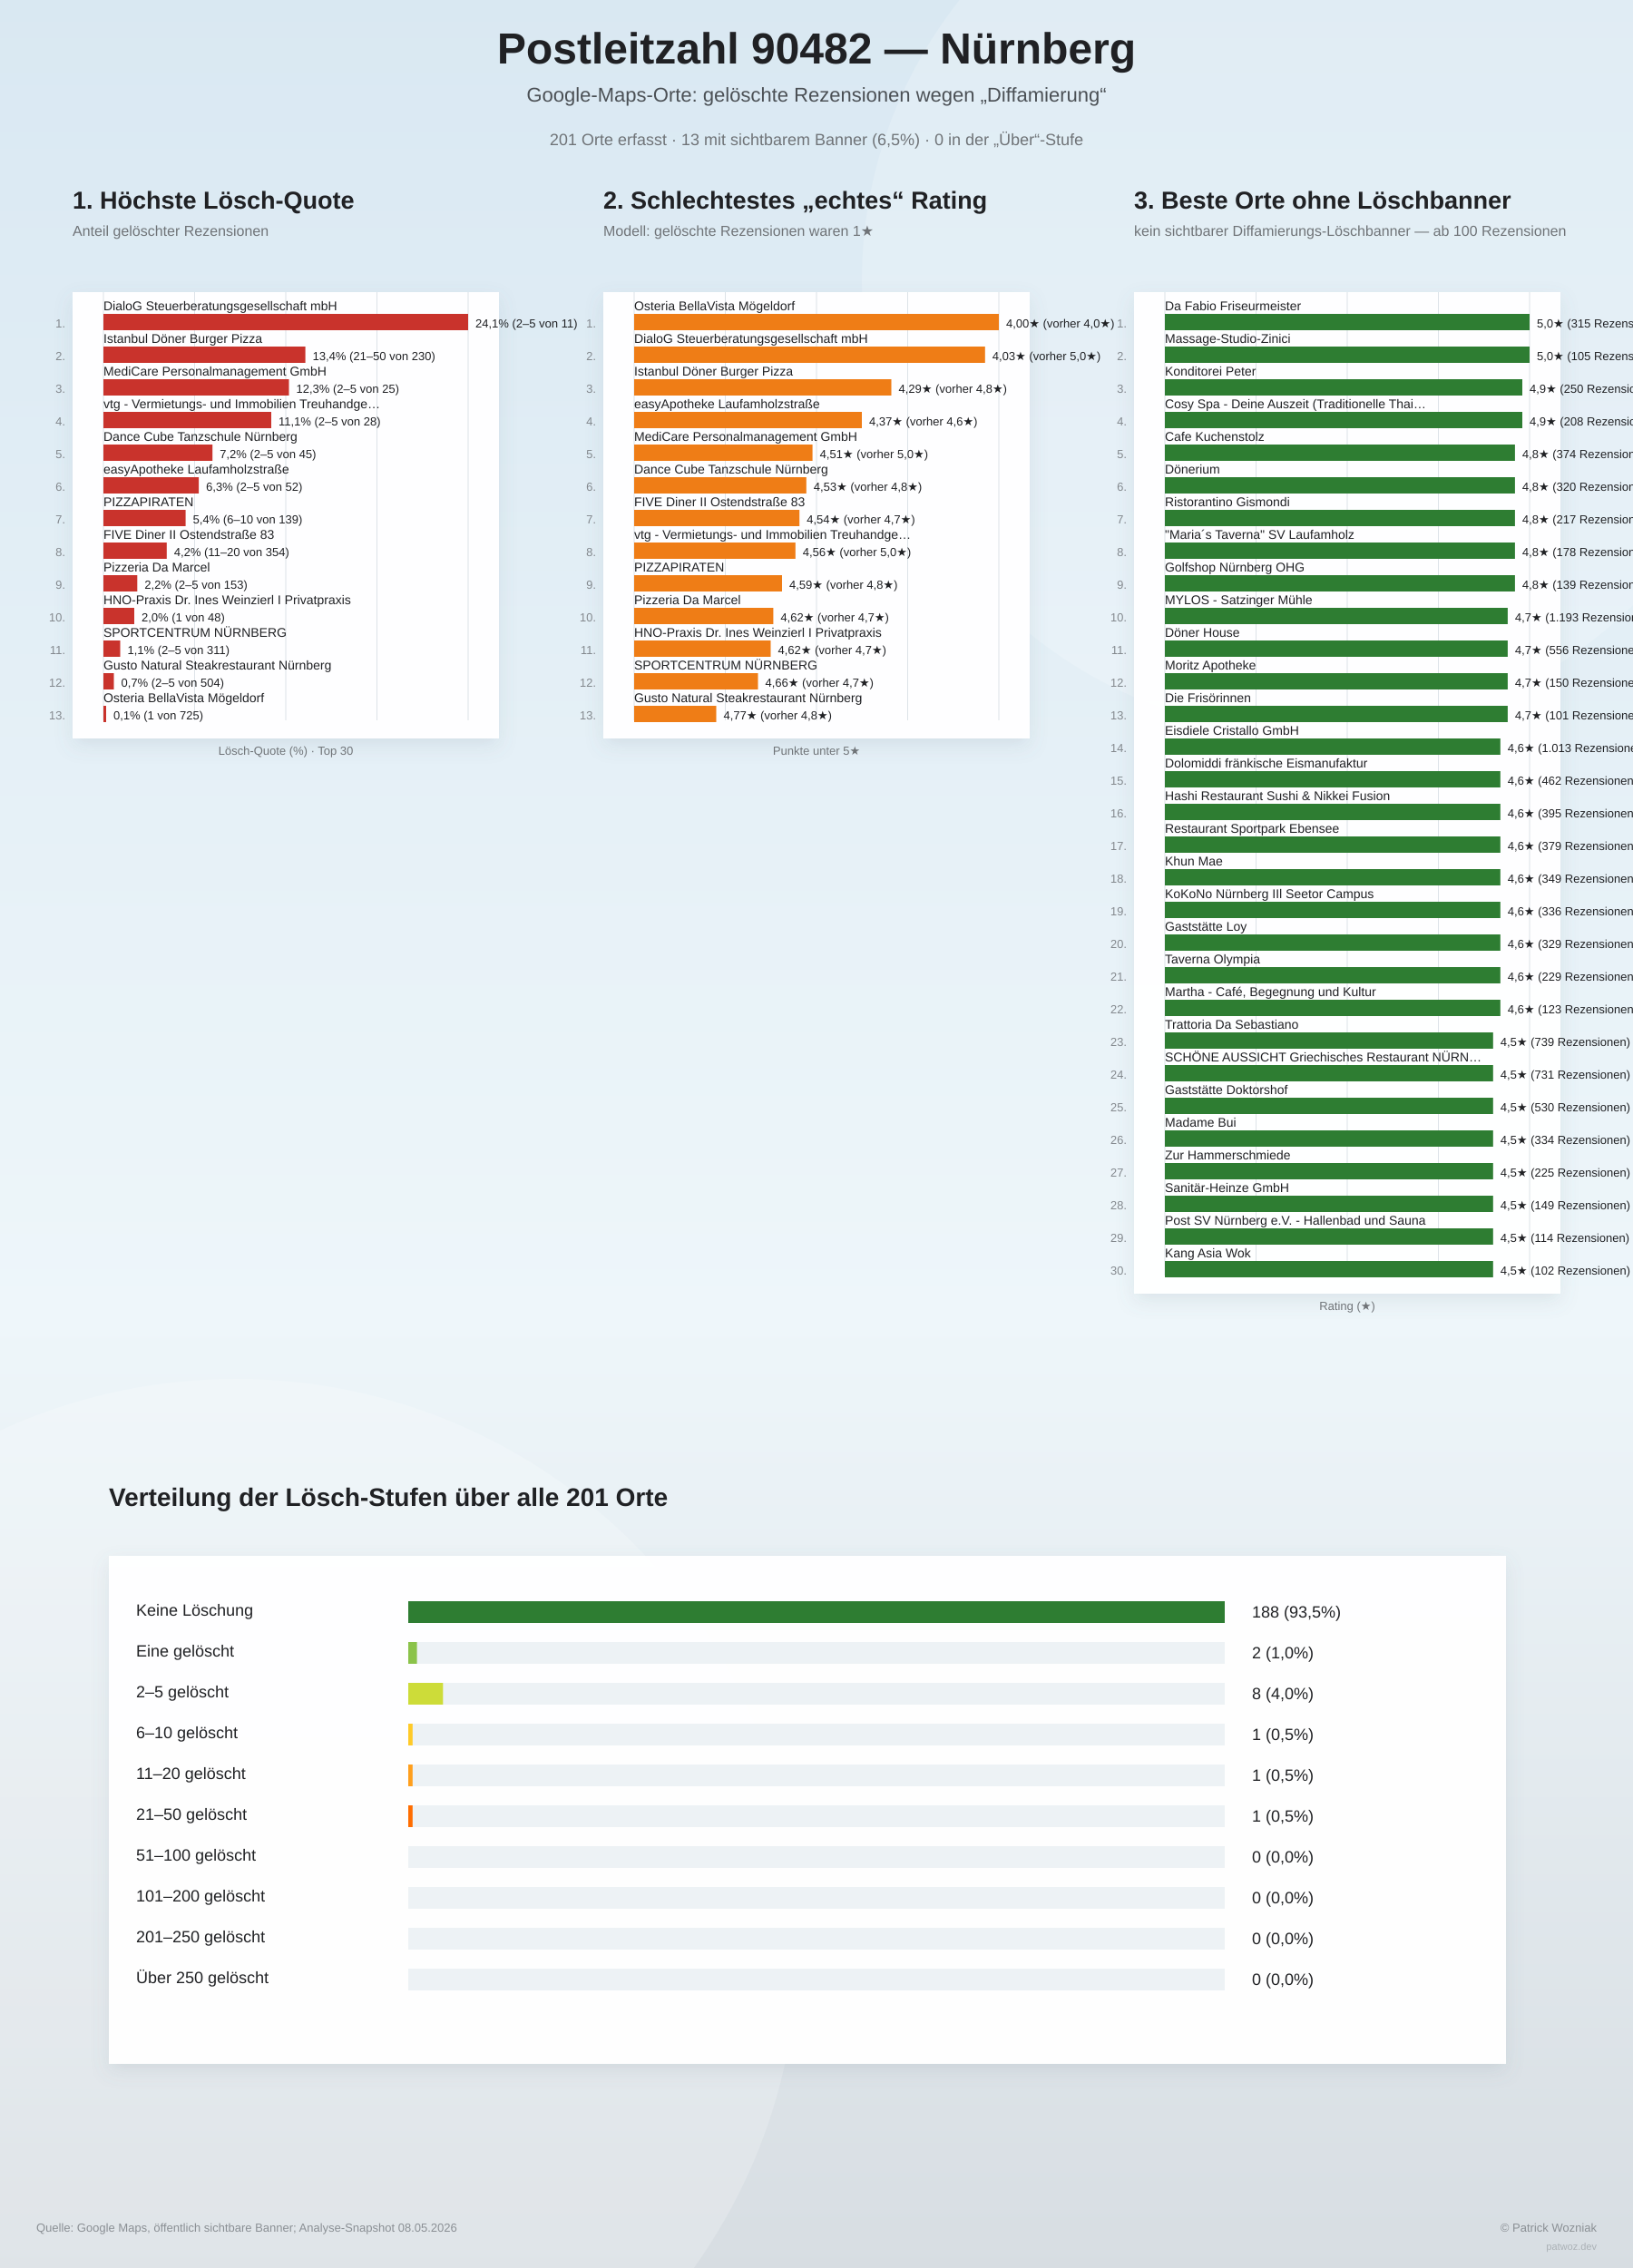
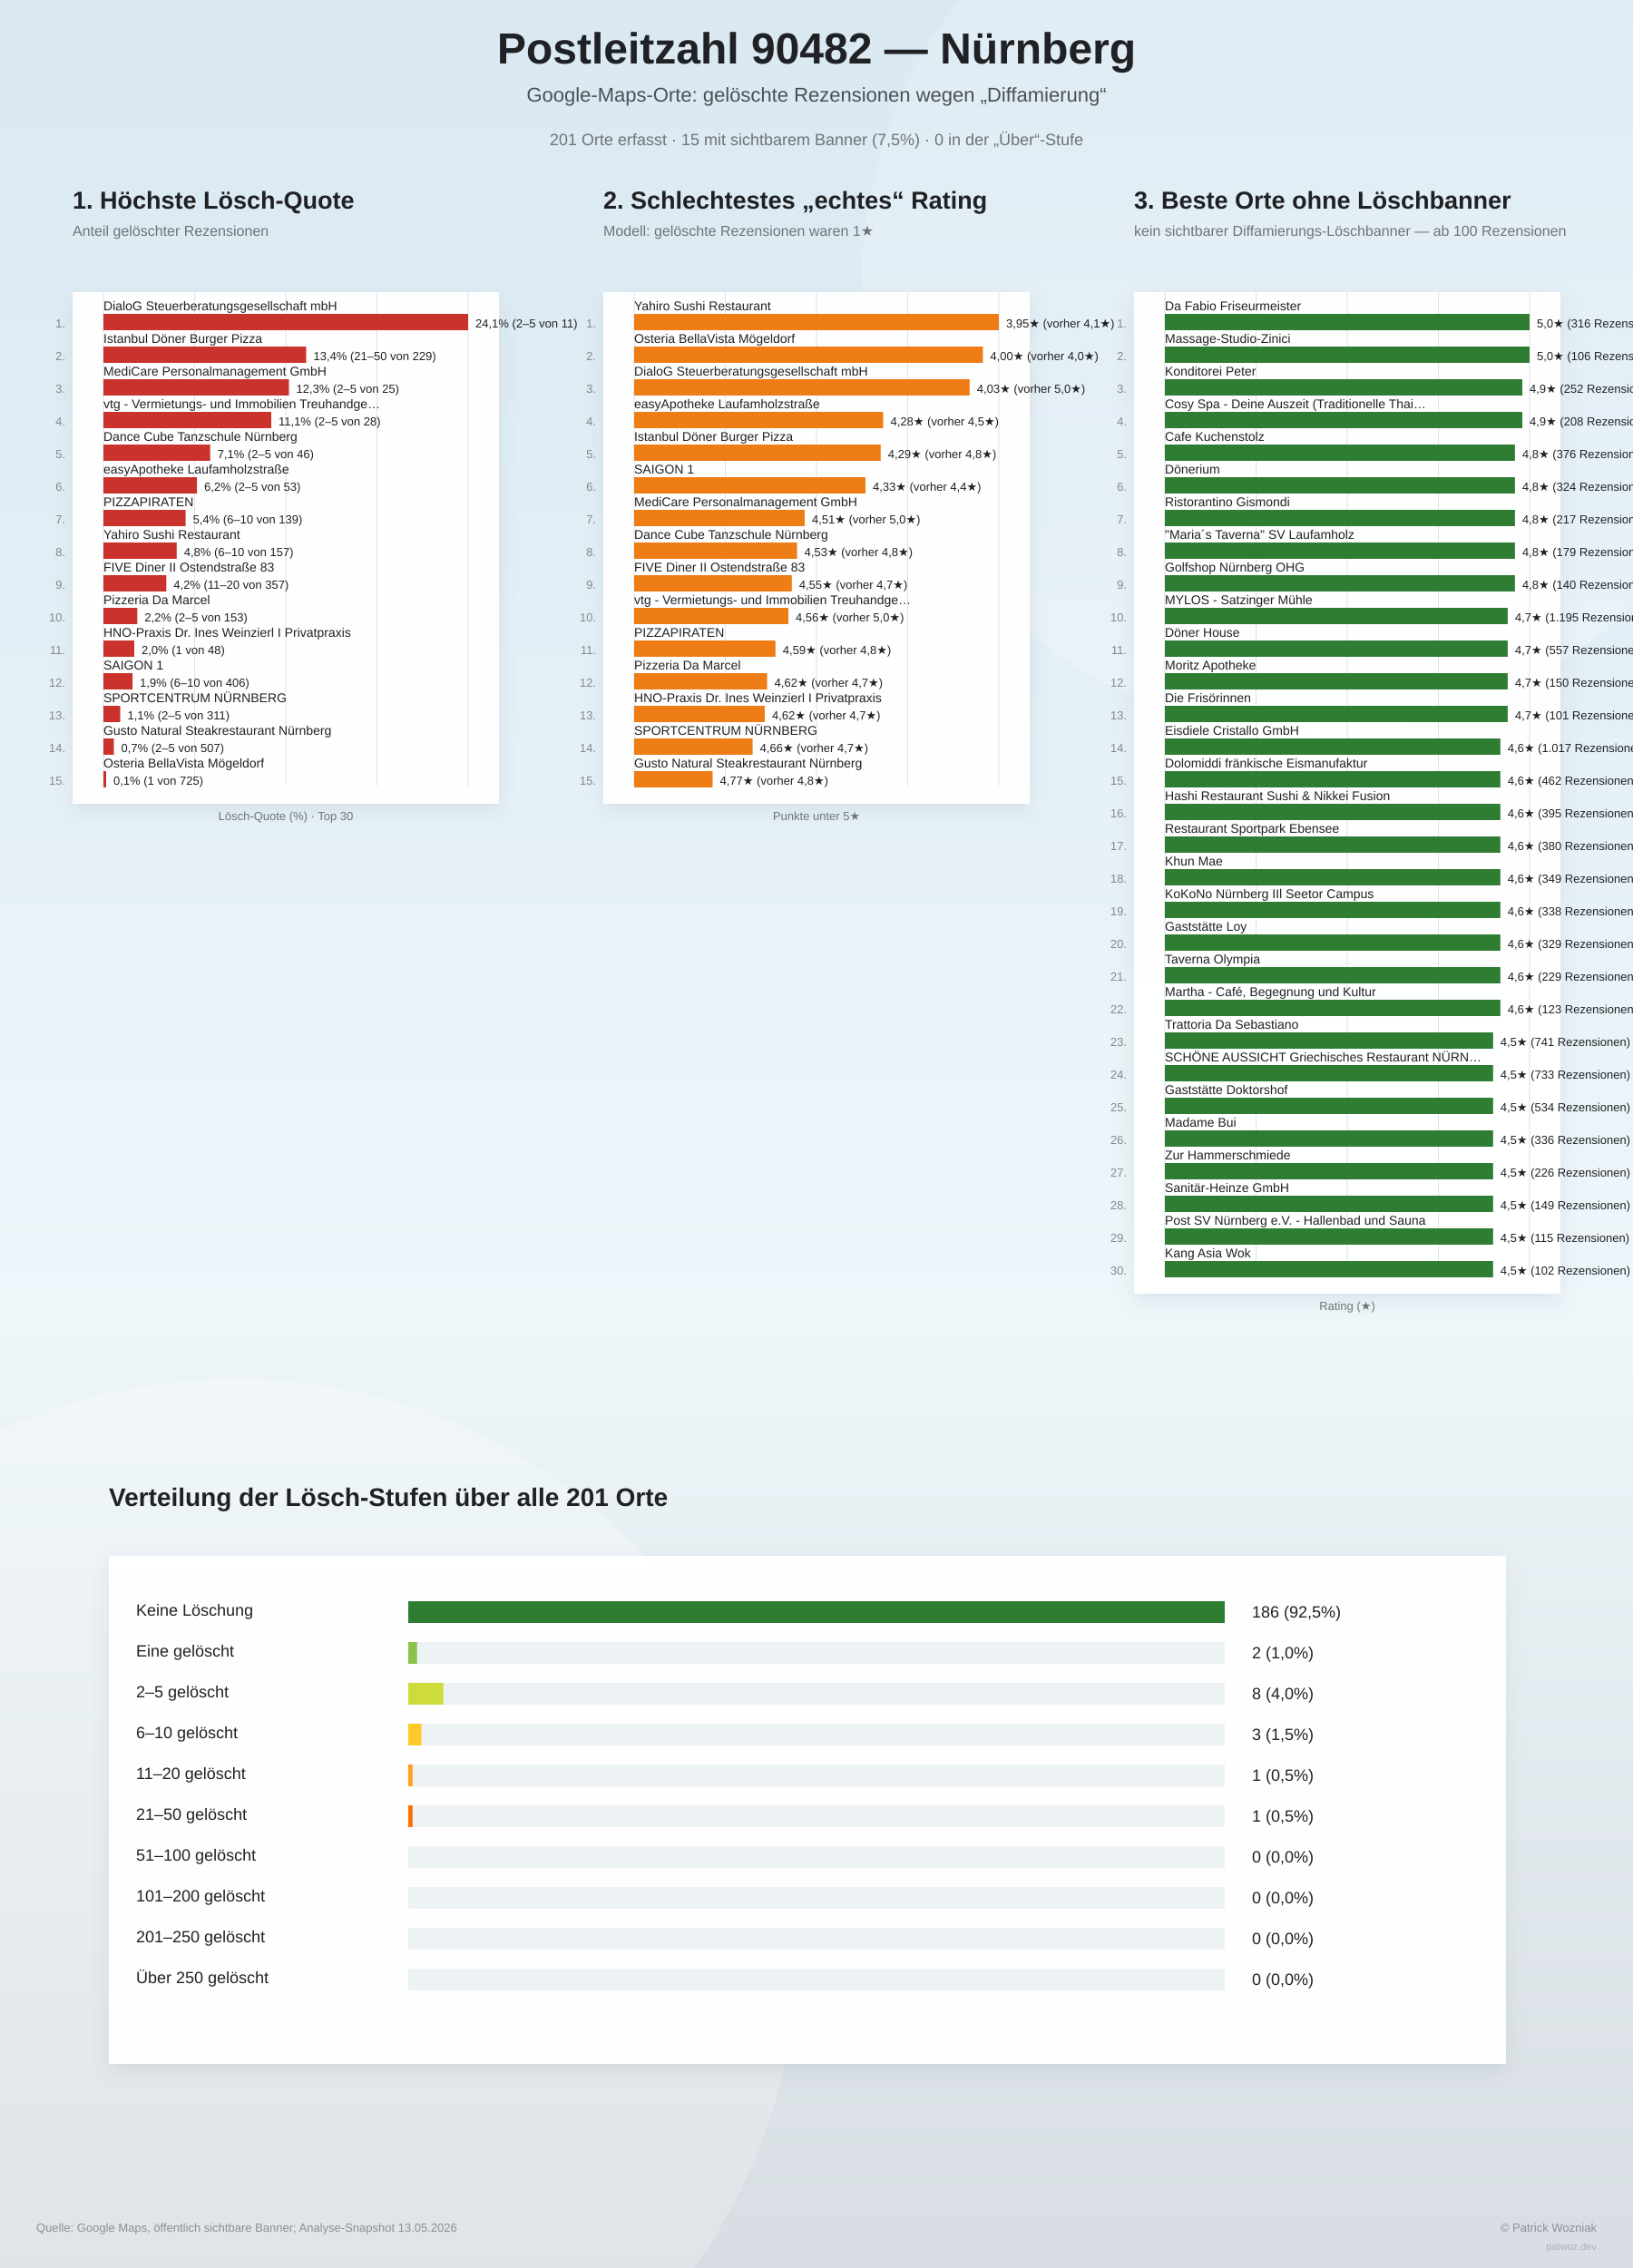
<svg xmlns="http://www.w3.org/2000/svg" width="1800" height="2500" viewBox="0 0 1800 2500">
  <defs>
    <linearGradient id="bg" x1="0" y1="0" x2="0" y2="1">
      <stop offset="0%" stop-color="#d9e8f2" />
      <stop offset="58%" stop-color="#eef6fa" />
      <stop offset="100%" stop-color="#d7dde2" />
    </linearGradient>
    <filter id="softShadow" x="-10%" y="-10%" width="120%" height="120%">
      <feDropShadow dx="0" dy="8" stdDeviation="10" flood-color="#6d7f8a" flood-opacity="0.16" />
    </filter>
  </defs>
  <rect width="100%" height="100%" fill="url(#bg)" />
  <circle cx="1450" cy="310" r="500" fill="#ffffff" opacity="0.18" />
  <circle cx="260" cy="2140" r="620" fill="#ffffff" opacity="0.20" />
  <text x="900" y="70" text-anchor="middle" font-family="Arial, sans-serif" font-size="48" font-weight="800" fill="#202124">Postleitzahl 90482 — Nürnberg</text>
  <text x="900" y="112" text-anchor="middle" font-family="Arial, sans-serif" font-size="22" fill="#4b5055">Google-Maps-Orte: gelöschte Rezensionen wegen „Diffamierung“</text>
-   <text x="900" y="160" text-anchor="middle" font-family="Arial, sans-serif" font-size="18" fill="#6f7377">201 Orte erfasst · 13 mit sichtbarem Banner (6,5%) · 0 in der „Über“-Stufe</text>
+   <text x="900" y="160" text-anchor="middle" font-family="Arial, sans-serif" font-size="18" fill="#6f7377">201 Orte erfasst · 15 mit sichtbarem Banner (7,5%) · 0 in der „Über“-Stufe</text>
  <g>
    <text x="80" y="230" font-family="Arial, sans-serif" font-size="27" font-weight="800" fill="#202124">1. Höchste Lösch-Quote</text>
    <text x="80" y="260" font-family="Arial, sans-serif" font-size="16" fill="#6f7377">Anteil gelöschter Rezensionen</text>
-     <rect x="80" y="322" width="470" height="492" fill="#ffffff" opacity="0.96" filter="url(#softShadow)" />
-     <line x1="114.0" y1="322" x2="114.0" y2="794.0" stroke="#dde3e8" stroke-width="1" />
-     <line x1="214.5" y1="322" x2="214.5" y2="794.0" stroke="#dde3e8" stroke-width="1" />
-     <line x1="315.0" y1="322" x2="315.0" y2="794.0" stroke="#dde3e8" stroke-width="1" />
-     <line x1="415.5" y1="322" x2="415.5" y2="794.0" stroke="#dde3e8" stroke-width="1" />
-     <line x1="516.0" y1="322" x2="516.0" y2="794.0" stroke="#dde3e8" stroke-width="1" />
+     <rect x="80" y="322" width="470" height="564" fill="#ffffff" opacity="0.96" filter="url(#softShadow)" />
+     <line x1="114.0" y1="322" x2="114.0" y2="866.0" stroke="#dde3e8" stroke-width="1" />
+     <line x1="214.5" y1="322" x2="214.5" y2="866.0" stroke="#dde3e8" stroke-width="1" />
+     <line x1="315.0" y1="322" x2="315.0" y2="866.0" stroke="#dde3e8" stroke-width="1" />
+     <line x1="415.5" y1="322" x2="415.5" y2="866.0" stroke="#dde3e8" stroke-width="1" />
+     <line x1="516.0" y1="322" x2="516.0" y2="866.0" stroke="#dde3e8" stroke-width="1" />
    <text x="72" y="361.0" text-anchor="end" font-family="Arial, sans-serif" font-size="13" fill="#83888d">1.</text>
    <text x="114" y="342.0" font-family="Arial, sans-serif" font-size="14" fill="#202124">DialoG Steuerberatungsgesellschaft mbH</text>
    <rect x="114" y="346.0" width="402.0" height="18" fill="#c9332c" />
    <text x="524.0" y="361.0" font-family="Arial, sans-serif" font-size="13" fill="#202124">24,1%  (2–5 von 11)</text>
    <text x="72" y="397.0" text-anchor="end" font-family="Arial, sans-serif" font-size="13" fill="#83888d">2.</text>
    <text x="114" y="378.0" font-family="Arial, sans-serif" font-size="14" fill="#202124">Istanbul Döner Burger Pizza</text>
-     <rect x="114" y="382.0" width="222.6" height="18" fill="#c9332c" />
-     <text x="344.6" y="397.0" font-family="Arial, sans-serif" font-size="13" fill="#202124">13,4%  (21–50 von 230)</text>
+     <rect x="114" y="382.0" width="223.5" height="18" fill="#c9332c" />
+     <text x="345.5" y="397.0" font-family="Arial, sans-serif" font-size="13" fill="#202124">13,4%  (21–50 von 229)</text>
    <text x="72" y="433.0" text-anchor="end" font-family="Arial, sans-serif" font-size="13" fill="#83888d">3.</text>
    <text x="114" y="414.0" font-family="Arial, sans-serif" font-size="14" fill="#202124">MediCare Personalmanagement GmbH</text>
    <rect x="114" y="418.0" width="204.5" height="18" fill="#c9332c" />
    <text x="326.5" y="433.0" font-family="Arial, sans-serif" font-size="13" fill="#202124">12,3%  (2–5 von 25)</text>
    <text x="72" y="469.0" text-anchor="end" font-family="Arial, sans-serif" font-size="13" fill="#83888d">4.</text>
    <text x="114" y="450.0" font-family="Arial, sans-serif" font-size="14" fill="#202124">vtg - Vermietungs- und Immobilien Treuhandge…</text>
    <rect x="114" y="454.0" width="185.0" height="18" fill="#c9332c" />
    <text x="307.0" y="469.0" font-family="Arial, sans-serif" font-size="13" fill="#202124">11,1%  (2–5 von 28)</text>
    <text x="72" y="505.0" text-anchor="end" font-family="Arial, sans-serif" font-size="13" fill="#83888d">5.</text>
    <text x="114" y="486.0" font-family="Arial, sans-serif" font-size="14" fill="#202124">Dance Cube Tanzschule Nürnberg</text>
-     <rect x="114" y="490.0" width="120.2" height="18" fill="#c9332c" />
-     <text x="242.2" y="505.0" font-family="Arial, sans-serif" font-size="13" fill="#202124">7,2%  (2–5 von 45)</text>
+     <rect x="114" y="490.0" width="117.7" height="18" fill="#c9332c" />
+     <text x="239.7" y="505.0" font-family="Arial, sans-serif" font-size="13" fill="#202124">7,1%  (2–5 von 46)</text>
    <text x="72" y="541.0" text-anchor="end" font-family="Arial, sans-serif" font-size="13" fill="#83888d">6.</text>
    <text x="114" y="522.0" font-family="Arial, sans-serif" font-size="14" fill="#202124">easyApotheke Laufamholzstraße</text>
-     <rect x="114" y="526.0" width="105.1" height="18" fill="#c9332c" />
-     <text x="227.1" y="541.0" font-family="Arial, sans-serif" font-size="13" fill="#202124">6,3%  (2–5 von 52)</text>
+     <rect x="114" y="526.0" width="103.1" height="18" fill="#c9332c" />
+     <text x="225.1" y="541.0" font-family="Arial, sans-serif" font-size="13" fill="#202124">6,2%  (2–5 von 53)</text>
    <text x="72" y="577.0" text-anchor="end" font-family="Arial, sans-serif" font-size="13" fill="#83888d">7.</text>
    <text x="114" y="558.0" font-family="Arial, sans-serif" font-size="14" fill="#202124">PIZZAPIRATEN</text>
    <rect x="114" y="562.0" width="90.6" height="18" fill="#c9332c" />
    <text x="212.6" y="577.0" font-family="Arial, sans-serif" font-size="13" fill="#202124">5,4%  (6–10 von 139)</text>
    <text x="72" y="613.0" text-anchor="end" font-family="Arial, sans-serif" font-size="13" fill="#83888d">8.</text>
-     <text x="114" y="594.0" font-family="Arial, sans-serif" font-size="14" fill="#202124">FIVE Diner II Ostendstraße 83</text>
-     <rect x="114" y="598.0" width="69.8" height="18" fill="#c9332c" />
-     <text x="191.8" y="613.0" font-family="Arial, sans-serif" font-size="13" fill="#202124">4,2%  (11–20 von 354)</text>
+     <text x="114" y="594.0" font-family="Arial, sans-serif" font-size="14" fill="#202124">Yahiro Sushi Restaurant</text>
+     <rect x="114" y="598.0" width="80.8" height="18" fill="#c9332c" />
+     <text x="202.8" y="613.0" font-family="Arial, sans-serif" font-size="13" fill="#202124">4,8%  (6–10 von 157)</text>
    <text x="72" y="649.0" text-anchor="end" font-family="Arial, sans-serif" font-size="13" fill="#83888d">9.</text>
-     <text x="114" y="630.0" font-family="Arial, sans-serif" font-size="14" fill="#202124">Pizzeria Da Marcel</text>
-     <rect x="114" y="634.0" width="37.3" height="18" fill="#c9332c" />
-     <text x="159.3" y="649.0" font-family="Arial, sans-serif" font-size="13" fill="#202124">2,2%  (2–5 von 153)</text>
+     <text x="114" y="630.0" font-family="Arial, sans-serif" font-size="14" fill="#202124">FIVE Diner II Ostendstraße 83</text>
+     <rect x="114" y="634.0" width="69.3" height="18" fill="#c9332c" />
+     <text x="191.3" y="649.0" font-family="Arial, sans-serif" font-size="13" fill="#202124">4,2%  (11–20 von 357)</text>
    <text x="72" y="685.0" text-anchor="end" font-family="Arial, sans-serif" font-size="13" fill="#83888d">10.</text>
-     <text x="114" y="666.0" font-family="Arial, sans-serif" font-size="14" fill="#202124">HNO-Praxis Dr. Ines Weinzierl I Privatpraxis</text>
-     <rect x="114" y="670.0" width="34.0" height="18" fill="#c9332c" />
-     <text x="156.0" y="685.0" font-family="Arial, sans-serif" font-size="13" fill="#202124">2,0%  (1 von 48)</text>
+     <text x="114" y="666.0" font-family="Arial, sans-serif" font-size="14" fill="#202124">Pizzeria Da Marcel</text>
+     <rect x="114" y="670.0" width="37.3" height="18" fill="#c9332c" />
+     <text x="159.3" y="685.0" font-family="Arial, sans-serif" font-size="13" fill="#202124">2,2%  (2–5 von 153)</text>
    <text x="72" y="721.0" text-anchor="end" font-family="Arial, sans-serif" font-size="13" fill="#83888d">11.</text>
-     <text x="114" y="702.0" font-family="Arial, sans-serif" font-size="14" fill="#202124">SPORTCENTRUM NÜRNBERG</text>
-     <rect x="114" y="706.0" width="18.5" height="18" fill="#c9332c" />
-     <text x="140.5" y="721.0" font-family="Arial, sans-serif" font-size="13" fill="#202124">1,1%  (2–5 von 311)</text>
+     <text x="114" y="702.0" font-family="Arial, sans-serif" font-size="14" fill="#202124">HNO-Praxis Dr. Ines Weinzierl I Privatpraxis</text>
+     <rect x="114" y="706.0" width="34.0" height="18" fill="#c9332c" />
+     <text x="156.0" y="721.0" font-family="Arial, sans-serif" font-size="13" fill="#202124">2,0%  (1 von 48)</text>
    <text x="72" y="757.0" text-anchor="end" font-family="Arial, sans-serif" font-size="13" fill="#83888d">12.</text>
-     <text x="114" y="738.0" font-family="Arial, sans-serif" font-size="14" fill="#202124">Gusto Natural Steakrestaurant Nürnberg</text>
-     <rect x="114" y="742.0" width="11.5" height="18" fill="#c9332c" />
-     <text x="133.5" y="757.0" font-family="Arial, sans-serif" font-size="13" fill="#202124">0,7%  (2–5 von 504)</text>
+     <text x="114" y="738.0" font-family="Arial, sans-serif" font-size="14" fill="#202124">SAIGON 1</text>
+     <rect x="114" y="742.0" width="32.1" height="18" fill="#c9332c" />
+     <text x="154.1" y="757.0" font-family="Arial, sans-serif" font-size="13" fill="#202124">1,9%  (6–10 von 406)</text>
    <text x="72" y="793.0" text-anchor="end" font-family="Arial, sans-serif" font-size="13" fill="#83888d">13.</text>
-     <text x="114" y="774.0" font-family="Arial, sans-serif" font-size="14" fill="#202124">Osteria BellaVista Mögeldorf</text>
-     <rect x="114" y="778.0" width="3.0" height="18" fill="#c9332c" />
-     <text x="125.0" y="793.0" font-family="Arial, sans-serif" font-size="13" fill="#202124">0,1%  (1 von 725)</text>
-     <text x="315" y="832.0" text-anchor="middle" font-family="Arial, sans-serif" font-size="13" fill="#6f7377">Lösch-Quote (%) · Top 30</text>
+     <text x="114" y="774.0" font-family="Arial, sans-serif" font-size="14" fill="#202124">SPORTCENTRUM NÜRNBERG</text>
+     <rect x="114" y="778.0" width="18.5" height="18" fill="#c9332c" />
+     <text x="140.5" y="793.0" font-family="Arial, sans-serif" font-size="13" fill="#202124">1,1%  (2–5 von 311)</text>
+     <text x="72" y="829.0" text-anchor="end" font-family="Arial, sans-serif" font-size="13" fill="#83888d">14.</text>
+     <text x="114" y="810.0" font-family="Arial, sans-serif" font-size="14" fill="#202124">Gusto Natural Steakrestaurant Nürnberg</text>
+     <rect x="114" y="814.0" width="11.5" height="18" fill="#c9332c" />
+     <text x="133.5" y="829.0" font-family="Arial, sans-serif" font-size="13" fill="#202124">0,7%  (2–5 von 507)</text>
+     <text x="72" y="865.0" text-anchor="end" font-family="Arial, sans-serif" font-size="13" fill="#83888d">15.</text>
+     <text x="114" y="846.0" font-family="Arial, sans-serif" font-size="14" fill="#202124">Osteria BellaVista Mögeldorf</text>
+     <rect x="114" y="850.0" width="3.0" height="18" fill="#c9332c" />
+     <text x="125.0" y="865.0" font-family="Arial, sans-serif" font-size="13" fill="#202124">0,1%  (1 von 725)</text>
+     <text x="315" y="904.0" text-anchor="middle" font-family="Arial, sans-serif" font-size="13" fill="#6f7377">Lösch-Quote (%) · Top 30</text>
  </g>
  <g>
    <text x="665" y="230" font-family="Arial, sans-serif" font-size="27" font-weight="800" fill="#202124">2. Schlechtestes „echtes“ Rating</text>
    <text x="665" y="260" font-family="Arial, sans-serif" font-size="16" fill="#6f7377">Modell: gelöschte Rezensionen waren 1★</text>
-     <rect x="665" y="322" width="470" height="492" fill="#ffffff" opacity="0.96" filter="url(#softShadow)" />
-     <line x1="699.0" y1="322" x2="699.0" y2="794.0" stroke="#dde3e8" stroke-width="1" />
-     <line x1="799.5" y1="322" x2="799.5" y2="794.0" stroke="#dde3e8" stroke-width="1" />
-     <line x1="900.0" y1="322" x2="900.0" y2="794.0" stroke="#dde3e8" stroke-width="1" />
-     <line x1="1000.5" y1="322" x2="1000.5" y2="794.0" stroke="#dde3e8" stroke-width="1" />
-     <line x1="1101.0" y1="322" x2="1101.0" y2="794.0" stroke="#dde3e8" stroke-width="1" />
+     <rect x="665" y="322" width="470" height="564" fill="#ffffff" opacity="0.96" filter="url(#softShadow)" />
+     <line x1="699.0" y1="322" x2="699.0" y2="866.0" stroke="#dde3e8" stroke-width="1" />
+     <line x1="799.5" y1="322" x2="799.5" y2="866.0" stroke="#dde3e8" stroke-width="1" />
+     <line x1="900.0" y1="322" x2="900.0" y2="866.0" stroke="#dde3e8" stroke-width="1" />
+     <line x1="1000.5" y1="322" x2="1000.5" y2="866.0" stroke="#dde3e8" stroke-width="1" />
+     <line x1="1101.0" y1="322" x2="1101.0" y2="866.0" stroke="#dde3e8" stroke-width="1" />
    <text x="657" y="361.0" text-anchor="end" font-family="Arial, sans-serif" font-size="13" fill="#83888d">1.</text>
-     <text x="699" y="342.0" font-family="Arial, sans-serif" font-size="14" fill="#202124">Osteria BellaVista Mögeldorf</text>
+     <text x="699" y="342.0" font-family="Arial, sans-serif" font-size="14" fill="#202124">Yahiro Sushi Restaurant</text>
    <rect x="699" y="346.0" width="402.0" height="18" fill="#ef7d16" />
-     <text x="1109.0" y="361.0" font-family="Arial, sans-serif" font-size="13" fill="#202124">4,00★  (vorher 4,0★)</text>
+     <text x="1109.0" y="361.0" font-family="Arial, sans-serif" font-size="13" fill="#202124">3,95★  (vorher 4,1★)</text>
    <text x="657" y="397.0" text-anchor="end" font-family="Arial, sans-serif" font-size="13" fill="#83888d">2.</text>
-     <text x="699" y="378.0" font-family="Arial, sans-serif" font-size="14" fill="#202124">DialoG Steuerberatungsgesellschaft mbH</text>
-     <rect x="699" y="382.0" width="386.8" height="18" fill="#ef7d16" />
-     <text x="1093.8" y="397.0" font-family="Arial, sans-serif" font-size="13" fill="#202124">4,03★  (vorher 5,0★)</text>
+     <text x="699" y="378.0" font-family="Arial, sans-serif" font-size="14" fill="#202124">Osteria BellaVista Mögeldorf</text>
+     <rect x="699" y="382.0" width="384.4" height="18" fill="#ef7d16" />
+     <text x="1091.4" y="397.0" font-family="Arial, sans-serif" font-size="13" fill="#202124">4,00★  (vorher 4,0★)</text>
    <text x="657" y="433.0" text-anchor="end" font-family="Arial, sans-serif" font-size="13" fill="#83888d">3.</text>
-     <text x="699" y="414.0" font-family="Arial, sans-serif" font-size="14" fill="#202124">Istanbul Döner Burger Pizza</text>
-     <rect x="699" y="418.0" width="283.5" height="18" fill="#ef7d16" />
-     <text x="990.5" y="433.0" font-family="Arial, sans-serif" font-size="13" fill="#202124">4,29★  (vorher 4,8★)</text>
+     <text x="699" y="414.0" font-family="Arial, sans-serif" font-size="14" fill="#202124">DialoG Steuerberatungsgesellschaft mbH</text>
+     <rect x="699" y="418.0" width="369.8" height="18" fill="#ef7d16" />
+     <text x="1076.8" y="433.0" font-family="Arial, sans-serif" font-size="13" fill="#202124">4,03★  (vorher 5,0★)</text>
    <text x="657" y="469.0" text-anchor="end" font-family="Arial, sans-serif" font-size="13" fill="#83888d">4.</text>
    <text x="699" y="450.0" font-family="Arial, sans-serif" font-size="14" fill="#202124">easyApotheke Laufamholzstraße</text>
-     <rect x="699" y="454.0" width="251.0" height="18" fill="#ef7d16" />
-     <text x="958.0" y="469.0" font-family="Arial, sans-serif" font-size="13" fill="#202124">4,37★  (vorher 4,6★)</text>
+     <rect x="699" y="454.0" width="274.5" height="18" fill="#ef7d16" />
+     <text x="981.5" y="469.0" font-family="Arial, sans-serif" font-size="13" fill="#202124">4,28★  (vorher 4,5★)</text>
    <text x="657" y="505.0" text-anchor="end" font-family="Arial, sans-serif" font-size="13" fill="#83888d">5.</text>
-     <text x="699" y="486.0" font-family="Arial, sans-serif" font-size="14" fill="#202124">MediCare Personalmanagement GmbH</text>
-     <rect x="699" y="490.0" width="196.6" height="18" fill="#ef7d16" />
-     <text x="903.6" y="505.0" font-family="Arial, sans-serif" font-size="13" fill="#202124">4,51★  (vorher 5,0★)</text>
+     <text x="699" y="486.0" font-family="Arial, sans-serif" font-size="14" fill="#202124">Istanbul Döner Burger Pizza</text>
+     <rect x="699" y="490.0" width="271.8" height="18" fill="#ef7d16" />
+     <text x="978.8" y="505.0" font-family="Arial, sans-serif" font-size="13" fill="#202124">4,29★  (vorher 4,8★)</text>
    <text x="657" y="541.0" text-anchor="end" font-family="Arial, sans-serif" font-size="13" fill="#83888d">6.</text>
-     <text x="699" y="522.0" font-family="Arial, sans-serif" font-size="14" fill="#202124">Dance Cube Tanzschule Nürnberg</text>
-     <rect x="699" y="526.0" width="189.8" height="18" fill="#ef7d16" />
-     <text x="896.8" y="541.0" font-family="Arial, sans-serif" font-size="13" fill="#202124">4,53★  (vorher 4,8★)</text>
+     <text x="699" y="522.0" font-family="Arial, sans-serif" font-size="14" fill="#202124">SAIGON 1</text>
+     <rect x="699" y="526.0" width="255.0" height="18" fill="#ef7d16" />
+     <text x="962.0" y="541.0" font-family="Arial, sans-serif" font-size="13" fill="#202124">4,33★  (vorher 4,4★)</text>
    <text x="657" y="577.0" text-anchor="end" font-family="Arial, sans-serif" font-size="13" fill="#83888d">7.</text>
-     <text x="699" y="558.0" font-family="Arial, sans-serif" font-size="14" fill="#202124">FIVE Diner II Ostendstraße 83</text>
-     <rect x="699" y="562.0" width="182.2" height="18" fill="#ef7d16" />
-     <text x="889.2" y="577.0" font-family="Arial, sans-serif" font-size="13" fill="#202124">4,54★  (vorher 4,7★)</text>
+     <text x="699" y="558.0" font-family="Arial, sans-serif" font-size="14" fill="#202124">MediCare Personalmanagement GmbH</text>
+     <rect x="699" y="562.0" width="188.0" height="18" fill="#ef7d16" />
+     <text x="895.0" y="577.0" font-family="Arial, sans-serif" font-size="13" fill="#202124">4,51★  (vorher 5,0★)</text>
    <text x="657" y="613.0" text-anchor="end" font-family="Arial, sans-serif" font-size="13" fill="#83888d">8.</text>
-     <text x="699" y="594.0" font-family="Arial, sans-serif" font-size="14" fill="#202124">vtg - Vermietungs- und Immobilien Treuhandge…</text>
-     <rect x="699" y="598.0" width="177.8" height="18" fill="#ef7d16" />
-     <text x="884.8" y="613.0" font-family="Arial, sans-serif" font-size="13" fill="#202124">4,56★  (vorher 5,0★)</text>
+     <text x="699" y="594.0" font-family="Arial, sans-serif" font-size="14" fill="#202124">Dance Cube Tanzschule Nürnberg</text>
+     <rect x="699" y="598.0" width="179.6" height="18" fill="#ef7d16" />
+     <text x="886.6" y="613.0" font-family="Arial, sans-serif" font-size="13" fill="#202124">4,53★  (vorher 4,8★)</text>
    <text x="657" y="649.0" text-anchor="end" font-family="Arial, sans-serif" font-size="13" fill="#83888d">9.</text>
-     <text x="699" y="630.0" font-family="Arial, sans-serif" font-size="14" fill="#202124">PIZZAPIRATEN</text>
-     <rect x="699" y="634.0" width="163.0" height="18" fill="#ef7d16" />
-     <text x="870.0" y="649.0" font-family="Arial, sans-serif" font-size="13" fill="#202124">4,59★  (vorher 4,8★)</text>
+     <text x="699" y="630.0" font-family="Arial, sans-serif" font-size="14" fill="#202124">FIVE Diner II Ostendstraße 83</text>
+     <rect x="699" y="634.0" width="173.8" height="18" fill="#ef7d16" />
+     <text x="880.8" y="649.0" font-family="Arial, sans-serif" font-size="13" fill="#202124">4,55★  (vorher 4,7★)</text>
    <text x="657" y="685.0" text-anchor="end" font-family="Arial, sans-serif" font-size="13" fill="#83888d">10.</text>
-     <text x="699" y="666.0" font-family="Arial, sans-serif" font-size="14" fill="#202124">Pizzeria Da Marcel</text>
-     <rect x="699" y="670.0" width="153.4" height="18" fill="#ef7d16" />
-     <text x="860.4" y="685.0" font-family="Arial, sans-serif" font-size="13" fill="#202124">4,62★  (vorher 4,7★)</text>
+     <text x="699" y="666.0" font-family="Arial, sans-serif" font-size="14" fill="#202124">vtg - Vermietungs- und Immobilien Treuhandge…</text>
+     <rect x="699" y="670.0" width="170.0" height="18" fill="#ef7d16" />
+     <text x="877.0" y="685.0" font-family="Arial, sans-serif" font-size="13" fill="#202124">4,56★  (vorher 5,0★)</text>
    <text x="657" y="721.0" text-anchor="end" font-family="Arial, sans-serif" font-size="13" fill="#83888d">11.</text>
-     <text x="699" y="702.0" font-family="Arial, sans-serif" font-size="14" fill="#202124">HNO-Praxis Dr. Ines Weinzierl I Privatpraxis</text>
-     <rect x="699" y="706.0" width="150.5" height="18" fill="#ef7d16" />
-     <text x="857.5" y="721.0" font-family="Arial, sans-serif" font-size="13" fill="#202124">4,62★  (vorher 4,7★)</text>
+     <text x="699" y="702.0" font-family="Arial, sans-serif" font-size="14" fill="#202124">PIZZAPIRATEN</text>
+     <rect x="699" y="706.0" width="155.8" height="18" fill="#ef7d16" />
+     <text x="862.8" y="721.0" font-family="Arial, sans-serif" font-size="13" fill="#202124">4,59★  (vorher 4,8★)</text>
    <text x="657" y="757.0" text-anchor="end" font-family="Arial, sans-serif" font-size="13" fill="#83888d">12.</text>
-     <text x="699" y="738.0" font-family="Arial, sans-serif" font-size="14" fill="#202124">SPORTCENTRUM NÜRNBERG</text>
-     <rect x="699" y="742.0" width="136.5" height="18" fill="#ef7d16" />
-     <text x="843.5" y="757.0" font-family="Arial, sans-serif" font-size="13" fill="#202124">4,66★  (vorher 4,7★)</text>
+     <text x="699" y="738.0" font-family="Arial, sans-serif" font-size="14" fill="#202124">Pizzeria Da Marcel</text>
+     <rect x="699" y="742.0" width="146.6" height="18" fill="#ef7d16" />
+     <text x="853.6" y="757.0" font-family="Arial, sans-serif" font-size="13" fill="#202124">4,62★  (vorher 4,7★)</text>
    <text x="657" y="793.0" text-anchor="end" font-family="Arial, sans-serif" font-size="13" fill="#83888d">13.</text>
-     <text x="699" y="774.0" font-family="Arial, sans-serif" font-size="14" fill="#202124">Gusto Natural Steakrestaurant Nürnberg</text>
-     <rect x="699" y="778.0" width="90.5" height="18" fill="#ef7d16" />
-     <text x="797.5" y="793.0" font-family="Arial, sans-serif" font-size="13" fill="#202124">4,77★  (vorher 4,8★)</text>
-     <text x="900" y="832.0" text-anchor="middle" font-family="Arial, sans-serif" font-size="13" fill="#6f7377">Punkte unter 5★</text>
+     <text x="699" y="774.0" font-family="Arial, sans-serif" font-size="14" fill="#202124">HNO-Praxis Dr. Ines Weinzierl I Privatpraxis</text>
+     <rect x="699" y="778.0" width="144.0" height="18" fill="#ef7d16" />
+     <text x="851.0" y="793.0" font-family="Arial, sans-serif" font-size="13" fill="#202124">4,62★  (vorher 4,7★)</text>
+     <text x="657" y="829.0" text-anchor="end" font-family="Arial, sans-serif" font-size="13" fill="#83888d">14.</text>
+     <text x="699" y="810.0" font-family="Arial, sans-serif" font-size="14" fill="#202124">SPORTCENTRUM NÜRNBERG</text>
+     <rect x="699" y="814.0" width="130.6" height="18" fill="#ef7d16" />
+     <text x="837.6" y="829.0" font-family="Arial, sans-serif" font-size="13" fill="#202124">4,66★  (vorher 4,7★)</text>
+     <text x="657" y="865.0" text-anchor="end" font-family="Arial, sans-serif" font-size="13" fill="#83888d">15.</text>
+     <text x="699" y="846.0" font-family="Arial, sans-serif" font-size="14" fill="#202124">Gusto Natural Steakrestaurant Nürnberg</text>
+     <rect x="699" y="850.0" width="86.5" height="18" fill="#ef7d16" />
+     <text x="793.5" y="865.0" font-family="Arial, sans-serif" font-size="13" fill="#202124">4,77★  (vorher 4,8★)</text>
+     <text x="900" y="904.0" text-anchor="middle" font-family="Arial, sans-serif" font-size="13" fill="#6f7377">Punkte unter 5★</text>
  </g>
  <g>
    <text x="1250" y="230" font-family="Arial, sans-serif" font-size="27" font-weight="800" fill="#202124">3. Beste Orte ohne Löschbanner</text>
    <text x="1250" y="260" font-family="Arial, sans-serif" font-size="16" fill="#6f7377">kein sichtbarer Diffamierungs-Löschbanner — ab 100 Rezensionen</text>
    <rect x="1250" y="322" width="470" height="1104" fill="#ffffff" opacity="0.96" filter="url(#softShadow)" />
    <line x1="1284.0" y1="322" x2="1284.0" y2="1406.0" stroke="#dde3e8" stroke-width="1" />
    <line x1="1384.5" y1="322" x2="1384.5" y2="1406.0" stroke="#dde3e8" stroke-width="1" />
    <line x1="1485.0" y1="322" x2="1485.0" y2="1406.0" stroke="#dde3e8" stroke-width="1" />
    <line x1="1585.5" y1="322" x2="1585.5" y2="1406.0" stroke="#dde3e8" stroke-width="1" />
    <line x1="1686.0" y1="322" x2="1686.0" y2="1406.0" stroke="#dde3e8" stroke-width="1" />
    <text x="1242" y="361.0" text-anchor="end" font-family="Arial, sans-serif" font-size="13" fill="#83888d">1.</text>
    <text x="1284" y="342.0" font-family="Arial, sans-serif" font-size="14" fill="#202124">Da Fabio Friseurmeister</text>
    <rect x="1284" y="346.0" width="402.0" height="18" fill="#2e7d32" />
-     <text x="1694.0" y="361.0" font-family="Arial, sans-serif" font-size="13" fill="#202124">5,0★  (315 Rezensionen)</text>
+     <text x="1694.0" y="361.0" font-family="Arial, sans-serif" font-size="13" fill="#202124">5,0★  (316 Rezensionen)</text>
    <text x="1242" y="397.0" text-anchor="end" font-family="Arial, sans-serif" font-size="13" fill="#83888d">2.</text>
    <text x="1284" y="378.0" font-family="Arial, sans-serif" font-size="14" fill="#202124">Massage-Studio-Zinici</text>
    <rect x="1284" y="382.0" width="402.0" height="18" fill="#2e7d32" />
-     <text x="1694.0" y="397.0" font-family="Arial, sans-serif" font-size="13" fill="#202124">5,0★  (105 Rezensionen)</text>
+     <text x="1694.0" y="397.0" font-family="Arial, sans-serif" font-size="13" fill="#202124">5,0★  (106 Rezensionen)</text>
    <text x="1242" y="433.0" text-anchor="end" font-family="Arial, sans-serif" font-size="13" fill="#83888d">3.</text>
    <text x="1284" y="414.0" font-family="Arial, sans-serif" font-size="14" fill="#202124">Konditorei Peter</text>
    <rect x="1284" y="418.0" width="394.0" height="18" fill="#2e7d32" />
-     <text x="1686.0" y="433.0" font-family="Arial, sans-serif" font-size="13" fill="#202124">4,9★  (250 Rezensionen)</text>
+     <text x="1686.0" y="433.0" font-family="Arial, sans-serif" font-size="13" fill="#202124">4,9★  (252 Rezensionen)</text>
    <text x="1242" y="469.0" text-anchor="end" font-family="Arial, sans-serif" font-size="13" fill="#83888d">4.</text>
    <text x="1284" y="450.0" font-family="Arial, sans-serif" font-size="14" fill="#202124">Cosy Spa - Deine Auszeit (Traditionelle Thai…</text>
    <rect x="1284" y="454.0" width="394.0" height="18" fill="#2e7d32" />
    <text x="1686.0" y="469.0" font-family="Arial, sans-serif" font-size="13" fill="#202124">4,9★  (208 Rezensionen)</text>
    <text x="1242" y="505.0" text-anchor="end" font-family="Arial, sans-serif" font-size="13" fill="#83888d">5.</text>
    <text x="1284" y="486.0" font-family="Arial, sans-serif" font-size="14" fill="#202124">Cafe Kuchenstolz</text>
    <rect x="1284" y="490.0" width="385.9" height="18" fill="#2e7d32" />
-     <text x="1677.9" y="505.0" font-family="Arial, sans-serif" font-size="13" fill="#202124">4,8★  (374 Rezensionen)</text>
+     <text x="1677.9" y="505.0" font-family="Arial, sans-serif" font-size="13" fill="#202124">4,8★  (376 Rezensionen)</text>
    <text x="1242" y="541.0" text-anchor="end" font-family="Arial, sans-serif" font-size="13" fill="#83888d">6.</text>
    <text x="1284" y="522.0" font-family="Arial, sans-serif" font-size="14" fill="#202124">Dönerium</text>
    <rect x="1284" y="526.0" width="385.9" height="18" fill="#2e7d32" />
-     <text x="1677.9" y="541.0" font-family="Arial, sans-serif" font-size="13" fill="#202124">4,8★  (320 Rezensionen)</text>
+     <text x="1677.9" y="541.0" font-family="Arial, sans-serif" font-size="13" fill="#202124">4,8★  (324 Rezensionen)</text>
    <text x="1242" y="577.0" text-anchor="end" font-family="Arial, sans-serif" font-size="13" fill="#83888d">7.</text>
    <text x="1284" y="558.0" font-family="Arial, sans-serif" font-size="14" fill="#202124">Ristorantino Gismondi</text>
    <rect x="1284" y="562.0" width="385.9" height="18" fill="#2e7d32" />
    <text x="1677.9" y="577.0" font-family="Arial, sans-serif" font-size="13" fill="#202124">4,8★  (217 Rezensionen)</text>
    <text x="1242" y="613.0" text-anchor="end" font-family="Arial, sans-serif" font-size="13" fill="#83888d">8.</text>
    <text x="1284" y="594.0" font-family="Arial, sans-serif" font-size="14" fill="#202124">"Maria´s Taverna" SV Laufamholz</text>
    <rect x="1284" y="598.0" width="385.9" height="18" fill="#2e7d32" />
-     <text x="1677.9" y="613.0" font-family="Arial, sans-serif" font-size="13" fill="#202124">4,8★  (178 Rezensionen)</text>
+     <text x="1677.9" y="613.0" font-family="Arial, sans-serif" font-size="13" fill="#202124">4,8★  (179 Rezensionen)</text>
    <text x="1242" y="649.0" text-anchor="end" font-family="Arial, sans-serif" font-size="13" fill="#83888d">9.</text>
    <text x="1284" y="630.0" font-family="Arial, sans-serif" font-size="14" fill="#202124">Golfshop Nürnberg OHG</text>
    <rect x="1284" y="634.0" width="385.9" height="18" fill="#2e7d32" />
-     <text x="1677.9" y="649.0" font-family="Arial, sans-serif" font-size="13" fill="#202124">4,8★  (139 Rezensionen)</text>
+     <text x="1677.9" y="649.0" font-family="Arial, sans-serif" font-size="13" fill="#202124">4,8★  (140 Rezensionen)</text>
    <text x="1242" y="685.0" text-anchor="end" font-family="Arial, sans-serif" font-size="13" fill="#83888d">10.</text>
    <text x="1284" y="666.0" font-family="Arial, sans-serif" font-size="14" fill="#202124">MYLOS - Satzinger Mühle</text>
    <rect x="1284" y="670.0" width="377.9" height="18" fill="#2e7d32" />
-     <text x="1669.9" y="685.0" font-family="Arial, sans-serif" font-size="13" fill="#202124">4,7★  (1.193 Rezensionen)</text>
+     <text x="1669.9" y="685.0" font-family="Arial, sans-serif" font-size="13" fill="#202124">4,7★  (1.195 Rezensionen)</text>
    <text x="1242" y="721.0" text-anchor="end" font-family="Arial, sans-serif" font-size="13" fill="#83888d">11.</text>
    <text x="1284" y="702.0" font-family="Arial, sans-serif" font-size="14" fill="#202124">Döner House</text>
    <rect x="1284" y="706.0" width="377.9" height="18" fill="#2e7d32" />
-     <text x="1669.9" y="721.0" font-family="Arial, sans-serif" font-size="13" fill="#202124">4,7★  (556 Rezensionen)</text>
+     <text x="1669.9" y="721.0" font-family="Arial, sans-serif" font-size="13" fill="#202124">4,7★  (557 Rezensionen)</text>
    <text x="1242" y="757.0" text-anchor="end" font-family="Arial, sans-serif" font-size="13" fill="#83888d">12.</text>
    <text x="1284" y="738.0" font-family="Arial, sans-serif" font-size="14" fill="#202124">Moritz Apotheke</text>
    <rect x="1284" y="742.0" width="377.9" height="18" fill="#2e7d32" />
    <text x="1669.9" y="757.0" font-family="Arial, sans-serif" font-size="13" fill="#202124">4,7★  (150 Rezensionen)</text>
    <text x="1242" y="793.0" text-anchor="end" font-family="Arial, sans-serif" font-size="13" fill="#83888d">13.</text>
    <text x="1284" y="774.0" font-family="Arial, sans-serif" font-size="14" fill="#202124">Die Frisörinnen</text>
    <rect x="1284" y="778.0" width="377.9" height="18" fill="#2e7d32" />
    <text x="1669.9" y="793.0" font-family="Arial, sans-serif" font-size="13" fill="#202124">4,7★  (101 Rezensionen)</text>
    <text x="1242" y="829.0" text-anchor="end" font-family="Arial, sans-serif" font-size="13" fill="#83888d">14.</text>
    <text x="1284" y="810.0" font-family="Arial, sans-serif" font-size="14" fill="#202124">Eisdiele Cristallo GmbH</text>
    <rect x="1284" y="814.0" width="369.8" height="18" fill="#2e7d32" />
-     <text x="1661.8" y="829.0" font-family="Arial, sans-serif" font-size="13" fill="#202124">4,6★  (1.013 Rezensionen)</text>
+     <text x="1661.8" y="829.0" font-family="Arial, sans-serif" font-size="13" fill="#202124">4,6★  (1.017 Rezensionen)</text>
    <text x="1242" y="865.0" text-anchor="end" font-family="Arial, sans-serif" font-size="13" fill="#83888d">15.</text>
    <text x="1284" y="846.0" font-family="Arial, sans-serif" font-size="14" fill="#202124">Dolomiddi fränkische Eismanufaktur</text>
    <rect x="1284" y="850.0" width="369.8" height="18" fill="#2e7d32" />
    <text x="1661.8" y="865.0" font-family="Arial, sans-serif" font-size="13" fill="#202124">4,6★  (462 Rezensionen)</text>
    <text x="1242" y="901.0" text-anchor="end" font-family="Arial, sans-serif" font-size="13" fill="#83888d">16.</text>
    <text x="1284" y="882.0" font-family="Arial, sans-serif" font-size="14" fill="#202124">Hashi Restaurant Sushi &amp; Nikkei Fusion</text>
    <rect x="1284" y="886.0" width="369.8" height="18" fill="#2e7d32" />
    <text x="1661.8" y="901.0" font-family="Arial, sans-serif" font-size="13" fill="#202124">4,6★  (395 Rezensionen)</text>
    <text x="1242" y="937.0" text-anchor="end" font-family="Arial, sans-serif" font-size="13" fill="#83888d">17.</text>
    <text x="1284" y="918.0" font-family="Arial, sans-serif" font-size="14" fill="#202124">Restaurant Sportpark Ebensee</text>
    <rect x="1284" y="922.0" width="369.8" height="18" fill="#2e7d32" />
-     <text x="1661.8" y="937.0" font-family="Arial, sans-serif" font-size="13" fill="#202124">4,6★  (379 Rezensionen)</text>
+     <text x="1661.8" y="937.0" font-family="Arial, sans-serif" font-size="13" fill="#202124">4,6★  (380 Rezensionen)</text>
    <text x="1242" y="973.0" text-anchor="end" font-family="Arial, sans-serif" font-size="13" fill="#83888d">18.</text>
    <text x="1284" y="954.0" font-family="Arial, sans-serif" font-size="14" fill="#202124">Khun Mae</text>
    <rect x="1284" y="958.0" width="369.8" height="18" fill="#2e7d32" />
    <text x="1661.8" y="973.0" font-family="Arial, sans-serif" font-size="13" fill="#202124">4,6★  (349 Rezensionen)</text>
    <text x="1242" y="1009.0" text-anchor="end" font-family="Arial, sans-serif" font-size="13" fill="#83888d">19.</text>
    <text x="1284" y="990.0" font-family="Arial, sans-serif" font-size="14" fill="#202124">KoKoNo Nürnberg IIl Seetor Campus</text>
    <rect x="1284" y="994.0" width="369.8" height="18" fill="#2e7d32" />
-     <text x="1661.8" y="1009.0" font-family="Arial, sans-serif" font-size="13" fill="#202124">4,6★  (336 Rezensionen)</text>
+     <text x="1661.8" y="1009.0" font-family="Arial, sans-serif" font-size="13" fill="#202124">4,6★  (338 Rezensionen)</text>
    <text x="1242" y="1045.0" text-anchor="end" font-family="Arial, sans-serif" font-size="13" fill="#83888d">20.</text>
    <text x="1284" y="1026.0" font-family="Arial, sans-serif" font-size="14" fill="#202124">Gaststätte Loy</text>
    <rect x="1284" y="1030.0" width="369.8" height="18" fill="#2e7d32" />
    <text x="1661.8" y="1045.0" font-family="Arial, sans-serif" font-size="13" fill="#202124">4,6★  (329 Rezensionen)</text>
    <text x="1242" y="1081.0" text-anchor="end" font-family="Arial, sans-serif" font-size="13" fill="#83888d">21.</text>
    <text x="1284" y="1062.0" font-family="Arial, sans-serif" font-size="14" fill="#202124">Taverna Olympia</text>
    <rect x="1284" y="1066.0" width="369.8" height="18" fill="#2e7d32" />
    <text x="1661.8" y="1081.0" font-family="Arial, sans-serif" font-size="13" fill="#202124">4,6★  (229 Rezensionen)</text>
    <text x="1242" y="1117.0" text-anchor="end" font-family="Arial, sans-serif" font-size="13" fill="#83888d">22.</text>
    <text x="1284" y="1098.0" font-family="Arial, sans-serif" font-size="14" fill="#202124">Martha - Café, Begegnung und Kultur</text>
    <rect x="1284" y="1102.0" width="369.8" height="18" fill="#2e7d32" />
    <text x="1661.8" y="1117.0" font-family="Arial, sans-serif" font-size="13" fill="#202124">4,6★  (123 Rezensionen)</text>
    <text x="1242" y="1153.0" text-anchor="end" font-family="Arial, sans-serif" font-size="13" fill="#83888d">23.</text>
    <text x="1284" y="1134.0" font-family="Arial, sans-serif" font-size="14" fill="#202124">Trattoria Da Sebastiano</text>
    <rect x="1284" y="1138.0" width="361.8" height="18" fill="#2e7d32" />
-     <text x="1653.8" y="1153.0" font-family="Arial, sans-serif" font-size="13" fill="#202124">4,5★  (739 Rezensionen)</text>
+     <text x="1653.8" y="1153.0" font-family="Arial, sans-serif" font-size="13" fill="#202124">4,5★  (741 Rezensionen)</text>
    <text x="1242" y="1189.0" text-anchor="end" font-family="Arial, sans-serif" font-size="13" fill="#83888d">24.</text>
    <text x="1284" y="1170.0" font-family="Arial, sans-serif" font-size="14" fill="#202124">SCHÖNE AUSSICHT Griechisches Restaurant NÜRN…</text>
    <rect x="1284" y="1174.0" width="361.8" height="18" fill="#2e7d32" />
-     <text x="1653.8" y="1189.0" font-family="Arial, sans-serif" font-size="13" fill="#202124">4,5★  (731 Rezensionen)</text>
+     <text x="1653.8" y="1189.0" font-family="Arial, sans-serif" font-size="13" fill="#202124">4,5★  (733 Rezensionen)</text>
    <text x="1242" y="1225.0" text-anchor="end" font-family="Arial, sans-serif" font-size="13" fill="#83888d">25.</text>
    <text x="1284" y="1206.0" font-family="Arial, sans-serif" font-size="14" fill="#202124">Gaststätte Doktorshof</text>
    <rect x="1284" y="1210.0" width="361.8" height="18" fill="#2e7d32" />
-     <text x="1653.8" y="1225.0" font-family="Arial, sans-serif" font-size="13" fill="#202124">4,5★  (530 Rezensionen)</text>
+     <text x="1653.8" y="1225.0" font-family="Arial, sans-serif" font-size="13" fill="#202124">4,5★  (534 Rezensionen)</text>
    <text x="1242" y="1261.0" text-anchor="end" font-family="Arial, sans-serif" font-size="13" fill="#83888d">26.</text>
    <text x="1284" y="1242.0" font-family="Arial, sans-serif" font-size="14" fill="#202124">Madame Bui</text>
    <rect x="1284" y="1246.0" width="361.8" height="18" fill="#2e7d32" />
-     <text x="1653.8" y="1261.0" font-family="Arial, sans-serif" font-size="13" fill="#202124">4,5★  (334 Rezensionen)</text>
+     <text x="1653.8" y="1261.0" font-family="Arial, sans-serif" font-size="13" fill="#202124">4,5★  (336 Rezensionen)</text>
    <text x="1242" y="1297.0" text-anchor="end" font-family="Arial, sans-serif" font-size="13" fill="#83888d">27.</text>
    <text x="1284" y="1278.0" font-family="Arial, sans-serif" font-size="14" fill="#202124">Zur Hammerschmiede</text>
    <rect x="1284" y="1282.0" width="361.8" height="18" fill="#2e7d32" />
-     <text x="1653.8" y="1297.0" font-family="Arial, sans-serif" font-size="13" fill="#202124">4,5★  (225 Rezensionen)</text>
+     <text x="1653.8" y="1297.0" font-family="Arial, sans-serif" font-size="13" fill="#202124">4,5★  (226 Rezensionen)</text>
    <text x="1242" y="1333.0" text-anchor="end" font-family="Arial, sans-serif" font-size="13" fill="#83888d">28.</text>
    <text x="1284" y="1314.0" font-family="Arial, sans-serif" font-size="14" fill="#202124">Sanitär-Heinze GmbH</text>
    <rect x="1284" y="1318.0" width="361.8" height="18" fill="#2e7d32" />
    <text x="1653.8" y="1333.0" font-family="Arial, sans-serif" font-size="13" fill="#202124">4,5★  (149 Rezensionen)</text>
    <text x="1242" y="1369.0" text-anchor="end" font-family="Arial, sans-serif" font-size="13" fill="#83888d">29.</text>
    <text x="1284" y="1350.0" font-family="Arial, sans-serif" font-size="14" fill="#202124">Post SV Nürnberg e.V. - Hallenbad und Sauna</text>
    <rect x="1284" y="1354.0" width="361.8" height="18" fill="#2e7d32" />
-     <text x="1653.8" y="1369.0" font-family="Arial, sans-serif" font-size="13" fill="#202124">4,5★  (114 Rezensionen)</text>
+     <text x="1653.8" y="1369.0" font-family="Arial, sans-serif" font-size="13" fill="#202124">4,5★  (115 Rezensionen)</text>
    <text x="1242" y="1405.0" text-anchor="end" font-family="Arial, sans-serif" font-size="13" fill="#83888d">30.</text>
    <text x="1284" y="1386.0" font-family="Arial, sans-serif" font-size="14" fill="#202124">Kang Asia Wok</text>
    <rect x="1284" y="1390.0" width="361.8" height="18" fill="#2e7d32" />
    <text x="1653.8" y="1405.0" font-family="Arial, sans-serif" font-size="13" fill="#202124">4,5★  (102 Rezensionen)</text>
    <text x="1485" y="1444.0" text-anchor="middle" font-family="Arial, sans-serif" font-size="13" fill="#6f7377">Rating (★)</text>
  </g>
  <g>
    <text x="120" y="1660" font-family="Arial, sans-serif" font-size="28" font-weight="800" fill="#202124">Verteilung der Lösch-Stufen über alle 201 Orte</text>
    <rect x="120" y="1715" width="1540" height="560" fill="#ffffff" opacity="0.96" filter="url(#softShadow)" />
    <text x="150" y="1781" font-family="Arial, sans-serif" font-size="18" fill="#202124">Keine Löschung</text>
    <rect x="450" y="1765" width="900" height="24" fill="#edf2f5" />
    <rect x="450" y="1765" width="900.0" height="24" fill="#2e7d32" />
-     <text x="1380" y="1783" font-family="Arial, sans-serif" font-size="18" fill="#202124">188 (93,5%)</text>
+     <text x="1380" y="1783" font-family="Arial, sans-serif" font-size="18" fill="#202124">186 (92,5%)</text>
    <text x="150" y="1826" font-family="Arial, sans-serif" font-size="18" fill="#202124">Eine gelöscht</text>
    <rect x="450" y="1810" width="900" height="24" fill="#edf2f5" />
-     <rect x="450" y="1810" width="9.6" height="24" fill="#8bc34a" />
+     <rect x="450" y="1810" width="9.7" height="24" fill="#8bc34a" />
    <text x="1380" y="1828" font-family="Arial, sans-serif" font-size="18" fill="#202124">2 (1,0%)</text>
    <text x="150" y="1871" font-family="Arial, sans-serif" font-size="18" fill="#202124">2–5 gelöscht</text>
    <rect x="450" y="1855" width="900" height="24" fill="#edf2f5" />
-     <rect x="450" y="1855" width="38.3" height="24" fill="#cddc39" />
+     <rect x="450" y="1855" width="38.7" height="24" fill="#cddc39" />
    <text x="1380" y="1873" font-family="Arial, sans-serif" font-size="18" fill="#202124">8 (4,0%)</text>
    <text x="150" y="1916" font-family="Arial, sans-serif" font-size="18" fill="#202124">6–10 gelöscht</text>
    <rect x="450" y="1900" width="900" height="24" fill="#edf2f5" />
-     <rect x="450" y="1900" width="4.8" height="24" fill="#ffca28" />
-     <text x="1380" y="1918" font-family="Arial, sans-serif" font-size="18" fill="#202124">1 (0,5%)</text>
+     <rect x="450" y="1900" width="14.5" height="24" fill="#ffca28" />
+     <text x="1380" y="1918" font-family="Arial, sans-serif" font-size="18" fill="#202124">3 (1,5%)</text>
    <text x="150" y="1961" font-family="Arial, sans-serif" font-size="18" fill="#202124">11–20 gelöscht</text>
    <rect x="450" y="1945" width="900" height="24" fill="#edf2f5" />
    <rect x="450" y="1945" width="4.8" height="24" fill="#ff9f1c" />
    <text x="1380" y="1963" font-family="Arial, sans-serif" font-size="18" fill="#202124">1 (0,5%)</text>
    <text x="150" y="2006" font-family="Arial, sans-serif" font-size="18" fill="#202124">21–50 gelöscht</text>
    <rect x="450" y="1990" width="900" height="24" fill="#edf2f5" />
    <rect x="450" y="1990" width="4.8" height="24" fill="#ff6d00" />
    <text x="1380" y="2008" font-family="Arial, sans-serif" font-size="18" fill="#202124">1 (0,5%)</text>
    <text x="150" y="2051" font-family="Arial, sans-serif" font-size="18" fill="#202124">51–100 gelöscht</text>
    <rect x="450" y="2035" width="900" height="24" fill="#edf2f5" />
    <rect x="450" y="2035" width="0.0" height="24" fill="#e5391b" />
    <text x="1380" y="2053" font-family="Arial, sans-serif" font-size="18" fill="#202124">0 (0,0%)</text>
    <text x="150" y="2096" font-family="Arial, sans-serif" font-size="18" fill="#202124">101–200 gelöscht</text>
    <rect x="450" y="2080" width="900" height="24" fill="#edf2f5" />
    <rect x="450" y="2080" width="0.0" height="24" fill="#c62828" />
    <text x="1380" y="2098" font-family="Arial, sans-serif" font-size="18" fill="#202124">0 (0,0%)</text>
    <text x="150" y="2141" font-family="Arial, sans-serif" font-size="18" fill="#202124">201–250 gelöscht</text>
    <rect x="450" y="2125" width="900" height="24" fill="#edf2f5" />
    <rect x="450" y="2125" width="0.0" height="24" fill="#8e1919" />
    <text x="1380" y="2143" font-family="Arial, sans-serif" font-size="18" fill="#202124">0 (0,0%)</text>
    <text x="150" y="2186" font-family="Arial, sans-serif" font-size="18" fill="#202124">Über 250 gelöscht</text>
    <rect x="450" y="2170" width="900" height="24" fill="#edf2f5" />
    <rect x="450" y="2170" width="0.0" height="24" fill="#5b0f0f" />
    <text x="1380" y="2188" font-family="Arial, sans-serif" font-size="18" fill="#202124">0 (0,0%)</text>
  </g>
-   <text x="40" y="2460" font-family="Arial, sans-serif" font-size="13" fill="#8a8f94">Quelle: Google Maps, öffentlich sichtbare Banner; Analyse-Snapshot 08.05.2026</text>
+   <text x="40" y="2460" font-family="Arial, sans-serif" font-size="13" fill="#8a8f94">Quelle: Google Maps, öffentlich sichtbare Banner; Analyse-Snapshot 13.05.2026</text>
  <text x="1760" y="2460" text-anchor="end" font-family="Arial, sans-serif" font-size="13" fill="#8a8f94">© <a href="https://patwoz.dev" target="_blank" style="fill:#8a8f94;text-decoration:none">Patrick Wozniak</a>
  </text>
  <text x="1760" y="2480" text-anchor="end" font-family="Arial, sans-serif" font-size="11" fill="#aab0b5">patwoz.dev</text>
</svg>
